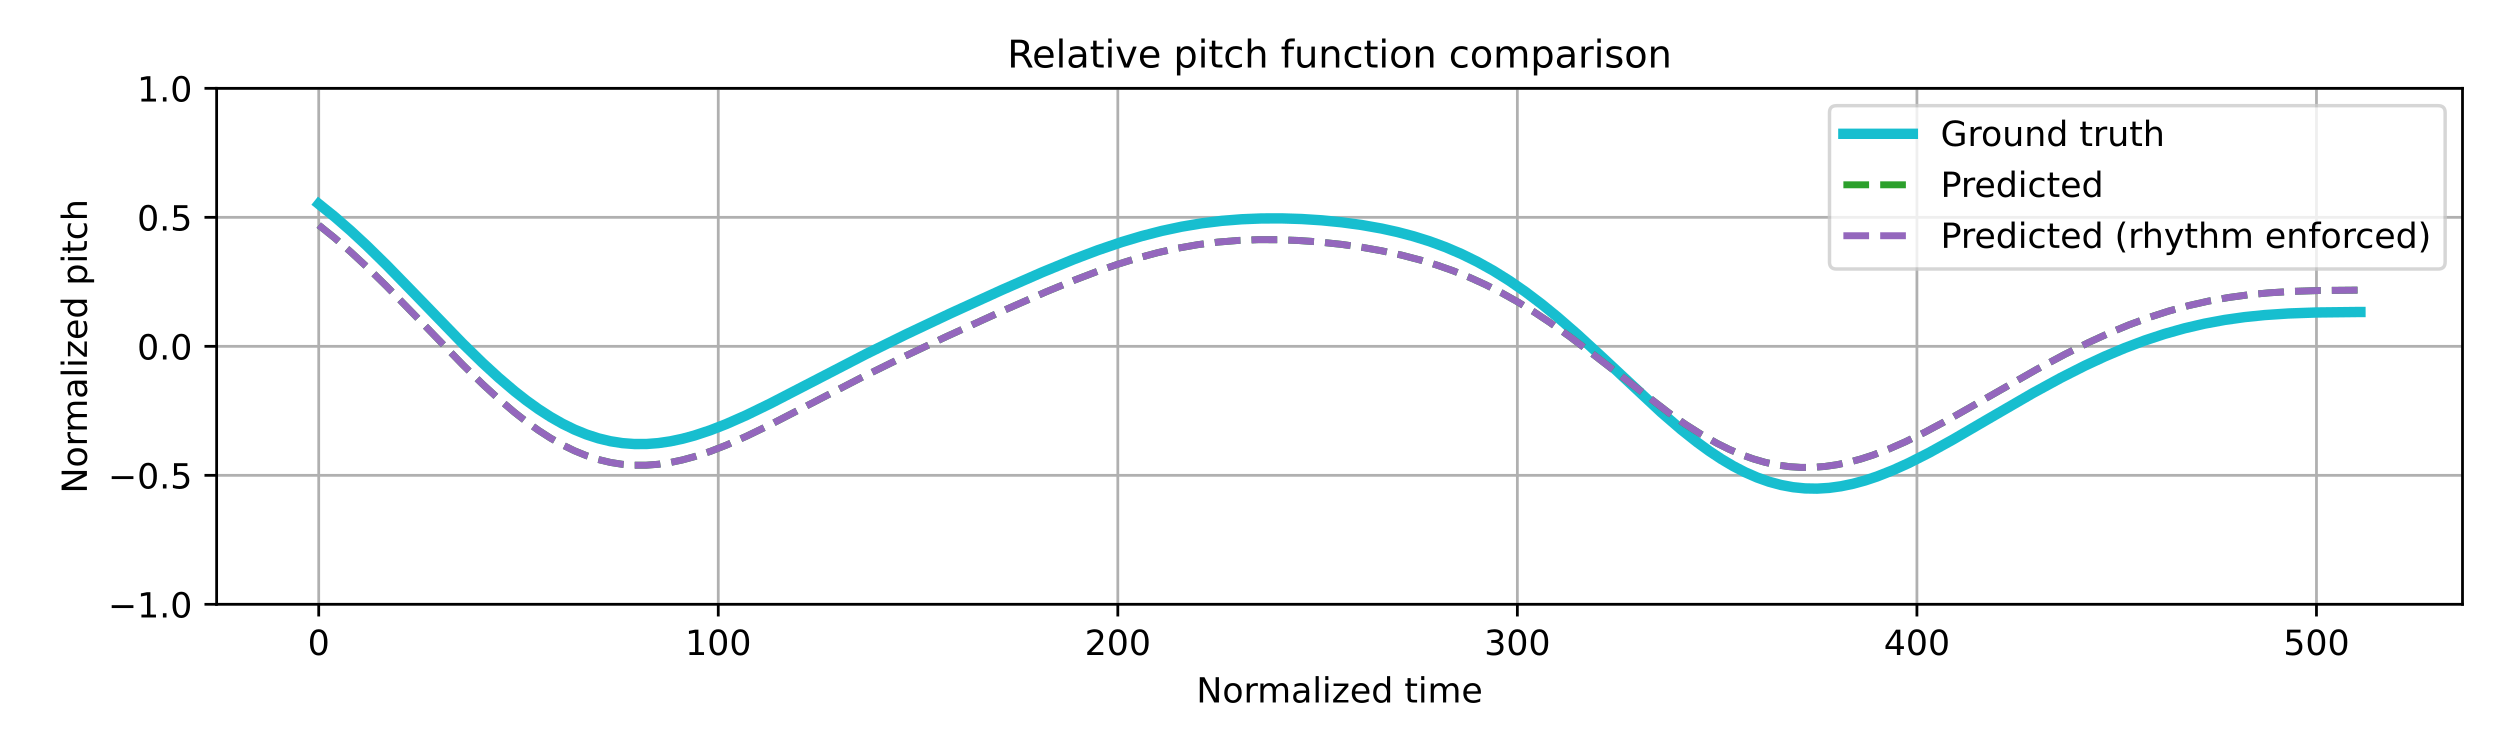
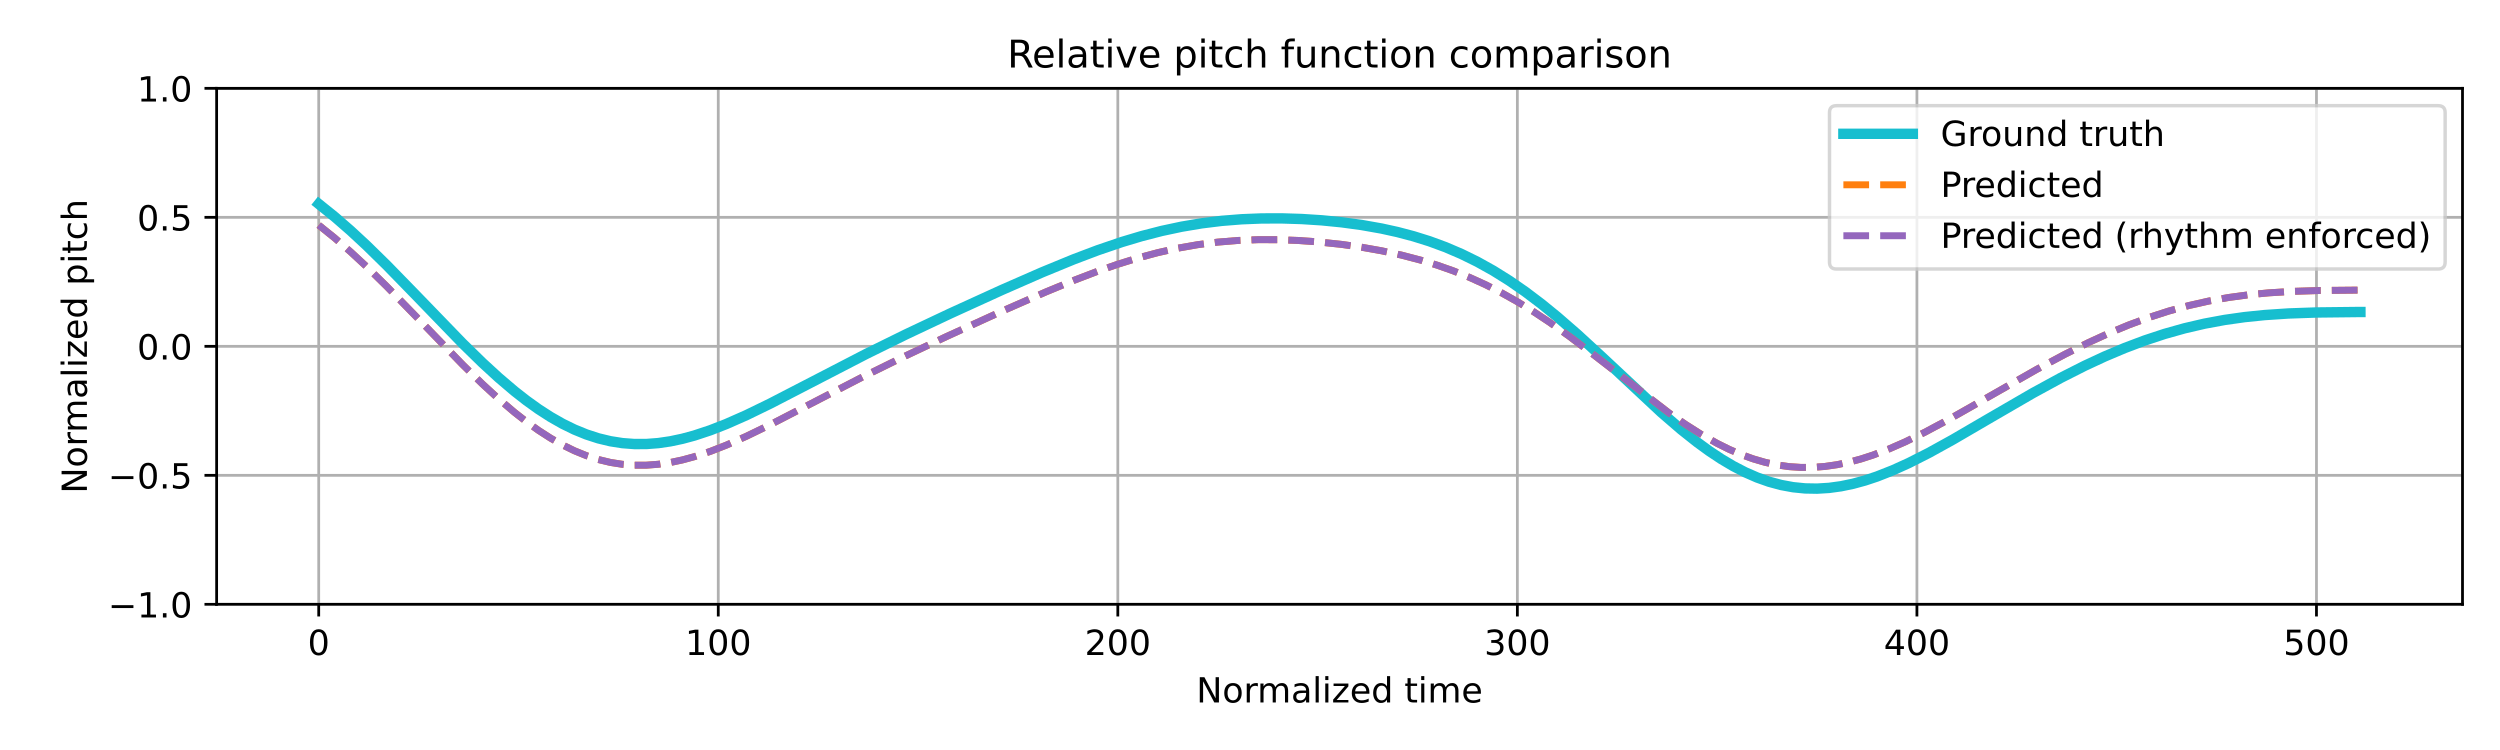
<svg xmlns="http://www.w3.org/2000/svg" xmlns:xlink="http://www.w3.org/1999/xlink" width="720pt" height="216pt" viewBox="0 0 720 216" version="1.1">
  <defs>
    <style type="text/css">*{stroke-linejoin: round; stroke-linecap: butt}</style>
  </defs>
  <g id="figure_1">
    <g id="patch_1">
      <path d="M 0 216  L 720 216  L 720 0  L 0 0  z " style="fill: #ffffff" />
    </g>
    <g id="axes_1">
      <g id="patch_2">
        <path d="M 62.39 174.04  L 709.2 174.04  L 709.2 25.44  L 62.39 25.44  z " style="fill: #ffffff" />
      </g>
      <g id="matplotlib.axis_1">
        <g id="xtick_1">
          <g id="line2d_1">
-             <path d="M 91.79 174.04  L 91.79 25.44  " clip-path="url(#pb04a8f0494)" style="fill: none; stroke: #b0b0b0; stroke-width: 0.8; stroke-linecap: square" />
+             <path d="M 91.79 174.04  L 91.79 25.44  " clip-path="url(#p4d375f9089)" style="fill: none; stroke: #b0b0b0; stroke-width: 0.8; stroke-linecap: square" />
          </g>
          <g id="line2d_2">
            <defs>
-               <path id="m63da4108e1" d="M 0 0  L 0 3.5  " style="stroke: #000000; stroke-width: 0.8" />
-             </defs>
-             <g>
-               <use xlink:href="#m63da4108e1" x="91.79" y="174.04" style="stroke: #000000; stroke-width: 0.8" />
+               <path id="m5d6fef97d5" d="M 0 0  L 0 3.5  " style="stroke: #000000; stroke-width: 0.8" />
+             </defs>
+             <g>
+               <use xlink:href="#m5d6fef97d5" x="91.79" y="174.04" style="stroke: #000000; stroke-width: 0.8" />
            </g>
          </g>
          <g id="text_1">
            <g transform="translate(88.60921 188.6384) scale(0.1 -0.1)">
              <defs>
                <path id="DejaVuSans-30" d="M 2034 4250  Q 1547 4250 1301 3770  Q 1056 3291 1056 2328  Q 1056 1369 1301 889  Q 1547 409 2034 409  Q 2525 409 2770 889  Q 3016 1369 3016 2328  Q 3016 3291 2770 3770  Q 2525 4250 2034 4250  z M 2034 4750  Q 2819 4750 3233 4129  Q 3647 3509 3647 2328  Q 3647 1150 3233 529  Q 2819 -91 2034 -91  Q 1250 -91 836 529  Q 422 1150 422 2328  Q 422 3509 836 4129  Q 1250 4750 2034 4750  z " transform="scale(0.015625)" />
              </defs>
              <use xlink:href="#DejaVuSans-30" />
            </g>
          </g>
        </g>
        <g id="xtick_2">
          <g id="line2d_3">
-             <path d="M 206.861 174.04  L 206.861 25.44  " clip-path="url(#pb04a8f0494)" style="fill: none; stroke: #b0b0b0; stroke-width: 0.8; stroke-linecap: square" />
+             <path d="M 206.861 174.04  L 206.861 25.44  " clip-path="url(#p4d375f9089)" style="fill: none; stroke: #b0b0b0; stroke-width: 0.8; stroke-linecap: square" />
          </g>
          <g id="line2d_4">
            <g>
-               <use xlink:href="#m63da4108e1" x="206.861" y="174.04" style="stroke: #000000; stroke-width: 0.8" />
+               <use xlink:href="#m5d6fef97d5" x="206.861" y="174.04" style="stroke: #000000; stroke-width: 0.8" />
            </g>
          </g>
          <g id="text_2">
            <g transform="translate(197.317 188.6384) scale(0.1 -0.1)">
              <defs>
                <path id="DejaVuSans-31" d="M 794 531  L 1825 531  L 1825 4091  L 703 3866  L 703 4441  L 1819 4666  L 2450 4666  L 2450 531  L 3481 531  L 3481 0  L 794 0  L 794 531  z " transform="scale(0.015625)" />
              </defs>
              <use xlink:href="#DejaVuSans-31" />
              <use xlink:href="#DejaVuSans-30" transform="translate(63.62305 0)" />
              <use xlink:href="#DejaVuSans-30" transform="translate(127.2461 0)" />
            </g>
          </g>
        </g>
        <g id="xtick_3">
          <g id="line2d_5">
-             <path d="M 321.931 174.04  L 321.931 25.44  " clip-path="url(#pb04a8f0494)" style="fill: none; stroke: #b0b0b0; stroke-width: 0.8; stroke-linecap: square" />
+             <path d="M 321.931 174.04  L 321.931 25.44  " clip-path="url(#p4d375f9089)" style="fill: none; stroke: #b0b0b0; stroke-width: 0.8; stroke-linecap: square" />
          </g>
          <g id="line2d_6">
            <g>
-               <use xlink:href="#m63da4108e1" x="321.931" y="174.04" style="stroke: #000000; stroke-width: 0.8" />
+               <use xlink:href="#m5d6fef97d5" x="321.931" y="174.04" style="stroke: #000000; stroke-width: 0.8" />
            </g>
          </g>
          <g id="text_3">
            <g transform="translate(312.3872 188.6384) scale(0.1 -0.1)">
              <defs>
                <path id="DejaVuSans-32" d="M 1228 531  L 3431 531  L 3431 0  L 469 0  L 469 531  Q 828 903 1448 1529  Q 2069 2156 2228 2338  Q 2531 2678 2651 2914  Q 2772 3150 2772 3378  Q 2772 3750 2511 3984  Q 2250 4219 1831 4219  Q 1534 4219 1204 4116  Q 875 4013 500 3803  L 500 4441  Q 881 4594 1212 4672  Q 1544 4750 1819 4750  Q 2544 4750 2975 4387  Q 3406 4025 3406 3419  Q 3406 3131 3298 2873  Q 3191 2616 2906 2266  Q 2828 2175 2409 1742  Q 1991 1309 1228 531  z " transform="scale(0.015625)" />
              </defs>
              <use xlink:href="#DejaVuSans-32" />
              <use xlink:href="#DejaVuSans-30" transform="translate(63.62305 0)" />
              <use xlink:href="#DejaVuSans-30" transform="translate(127.2461 0)" />
            </g>
          </g>
        </g>
        <g id="xtick_4">
          <g id="line2d_7">
-             <path d="M 437.001 174.04  L 437.001 25.44  " clip-path="url(#pb04a8f0494)" style="fill: none; stroke: #b0b0b0; stroke-width: 0.8; stroke-linecap: square" />
+             <path d="M 437.001 174.04  L 437.001 25.44  " clip-path="url(#p4d375f9089)" style="fill: none; stroke: #b0b0b0; stroke-width: 0.8; stroke-linecap: square" />
          </g>
          <g id="line2d_8">
            <g>
-               <use xlink:href="#m63da4108e1" x="437.001" y="174.04" style="stroke: #000000; stroke-width: 0.8" />
+               <use xlink:href="#m5d6fef97d5" x="437.001" y="174.04" style="stroke: #000000; stroke-width: 0.8" />
            </g>
          </g>
          <g id="text_4">
            <g transform="translate(427.4575 188.6384) scale(0.1 -0.1)">
              <defs>
                <path id="DejaVuSans-33" d="M 2597 2516  Q 3050 2419 3304 2112  Q 3559 1806 3559 1356  Q 3559 666 3084 287  Q 2609 -91 1734 -91  Q 1441 -91 1130 -33  Q 819 25 488 141  L 488 750  Q 750 597 1062 519  Q 1375 441 1716 441  Q 2309 441 2620 675  Q 2931 909 2931 1356  Q 2931 1769 2642 2001  Q 2353 2234 1838 2234  L 1294 2234  L 1294 2753  L 1863 2753  Q 2328 2753 2575 2939  Q 2822 3125 2822 3475  Q 2822 3834 2567 4026  Q 2313 4219 1838 4219  Q 1578 4219 1281 4162  Q 984 4106 628 3988  L 628 4550  Q 988 4650 1302 4700  Q 1616 4750 1894 4750  Q 2613 4750 3031 4423  Q 3450 4097 3450 3541  Q 3450 3153 3228 2886  Q 3006 2619 2597 2516  z " transform="scale(0.015625)" />
              </defs>
              <use xlink:href="#DejaVuSans-33" />
              <use xlink:href="#DejaVuSans-30" transform="translate(63.62305 0)" />
              <use xlink:href="#DejaVuSans-30" transform="translate(127.2461 0)" />
            </g>
          </g>
        </g>
        <g id="xtick_5">
          <g id="line2d_9">
-             <path d="M 552.072 174.04  L 552.072 25.44  " clip-path="url(#pb04a8f0494)" style="fill: none; stroke: #b0b0b0; stroke-width: 0.8; stroke-linecap: square" />
+             <path d="M 552.072 174.04  L 552.072 25.44  " clip-path="url(#p4d375f9089)" style="fill: none; stroke: #b0b0b0; stroke-width: 0.8; stroke-linecap: square" />
          </g>
          <g id="line2d_10">
            <g>
-               <use xlink:href="#m63da4108e1" x="552.072" y="174.04" style="stroke: #000000; stroke-width: 0.8" />
+               <use xlink:href="#m5d6fef97d5" x="552.072" y="174.04" style="stroke: #000000; stroke-width: 0.8" />
            </g>
          </g>
          <g id="text_5">
            <g transform="translate(542.5278 188.6384) scale(0.1 -0.1)">
              <defs>
                <path id="DejaVuSans-34" d="M 2419 4116  L 825 1625  L 2419 1625  L 2419 4116  z M 2253 4666  L 3047 4666  L 3047 1625  L 3713 1625  L 3713 1100  L 3047 1100  L 3047 0  L 2419 0  L 2419 1100  L 313 1100  L 313 1709  L 2253 4666  z " transform="scale(0.015625)" />
              </defs>
              <use xlink:href="#DejaVuSans-34" />
              <use xlink:href="#DejaVuSans-30" transform="translate(63.62305 0)" />
              <use xlink:href="#DejaVuSans-30" transform="translate(127.2461 0)" />
            </g>
          </g>
        </g>
        <g id="xtick_6">
          <g id="line2d_11">
-             <path d="M 667.142 174.04  L 667.142 25.44  " clip-path="url(#pb04a8f0494)" style="fill: none; stroke: #b0b0b0; stroke-width: 0.8; stroke-linecap: square" />
+             <path d="M 667.142 174.04  L 667.142 25.44  " clip-path="url(#p4d375f9089)" style="fill: none; stroke: #b0b0b0; stroke-width: 0.8; stroke-linecap: square" />
          </g>
          <g id="line2d_12">
            <g>
-               <use xlink:href="#m63da4108e1" x="667.142" y="174.04" style="stroke: #000000; stroke-width: 0.8" />
+               <use xlink:href="#m5d6fef97d5" x="667.142" y="174.04" style="stroke: #000000; stroke-width: 0.8" />
            </g>
          </g>
          <g id="text_6">
            <g transform="translate(657.5981 188.6384) scale(0.1 -0.1)">
              <defs>
                <path id="DejaVuSans-35" d="M 691 4666  L 3169 4666  L 3169 4134  L 1269 4134  L 1269 2991  Q 1406 3038 1543 3061  Q 1681 3084 1819 3084  Q 2600 3084 3056 2656  Q 3513 2228 3513 1497  Q 3513 744 3044 326  Q 2575 -91 1722 -91  Q 1428 -91 1123 -41  Q 819 9 494 109  L 494 744  Q 775 591 1075 516  Q 1375 441 1709 441  Q 2250 441 2565 725  Q 2881 1009 2881 1497  Q 2881 1984 2565 2268  Q 2250 2553 1709 2553  Q 1456 2553 1204 2497  Q 953 2441 691 2322  L 691 4666  z " transform="scale(0.015625)" />
              </defs>
              <use xlink:href="#DejaVuSans-35" />
              <use xlink:href="#DejaVuSans-30" transform="translate(63.62305 0)" />
              <use xlink:href="#DejaVuSans-30" transform="translate(127.2461 0)" />
            </g>
          </g>
        </g>
        <g id="text_7">
          <g transform="translate(344.5544 202.3166) scale(0.1 -0.1)">
            <defs>
              <path id="DejaVuSans-4e" d="M 628 4666  L 1478 4666  L 3547 763  L 3547 4666  L 4159 4666  L 4159 0  L 3309 0  L 1241 3903  L 1241 0  L 628 0  L 628 4666  z " transform="scale(0.015625)" />
              <path id="DejaVuSans-6f" d="M 1959 3097  Q 1497 3097 1228 2736  Q 959 2375 959 1747  Q 959 1119 1226 758  Q 1494 397 1959 397  Q 2419 397 2687 759  Q 2956 1122 2956 1747  Q 2956 2369 2687 2733  Q 2419 3097 1959 3097  z M 1959 3584  Q 2709 3584 3137 3096  Q 3566 2609 3566 1747  Q 3566 888 3137 398  Q 2709 -91 1959 -91  Q 1206 -91 779 398  Q 353 888 353 1747  Q 353 2609 779 3096  Q 1206 3584 1959 3584  z " transform="scale(0.015625)" />
              <path id="DejaVuSans-72" d="M 2631 2963  Q 2534 3019 2420 3045  Q 2306 3072 2169 3072  Q 1681 3072 1420 2755  Q 1159 2438 1159 1844  L 1159 0  L 581 0  L 581 3500  L 1159 3500  L 1159 2956  Q 1341 3275 1631 3429  Q 1922 3584 2338 3584  Q 2397 3584 2469 3576  Q 2541 3569 2628 3553  L 2631 2963  z " transform="scale(0.015625)" />
              <path id="DejaVuSans-6d" d="M 3328 2828  Q 3544 3216 3844 3400  Q 4144 3584 4550 3584  Q 5097 3584 5394 3201  Q 5691 2819 5691 2113  L 5691 0  L 5113 0  L 5113 2094  Q 5113 2597 4934 2840  Q 4756 3084 4391 3084  Q 3944 3084 3684 2787  Q 3425 2491 3425 1978  L 3425 0  L 2847 0  L 2847 2094  Q 2847 2600 2669 2842  Q 2491 3084 2119 3084  Q 1678 3084 1418 2786  Q 1159 2488 1159 1978  L 1159 0  L 581 0  L 581 3500  L 1159 3500  L 1159 2956  Q 1356 3278 1631 3431  Q 1906 3584 2284 3584  Q 2666 3584 2933 3390  Q 3200 3197 3328 2828  z " transform="scale(0.015625)" />
              <path id="DejaVuSans-61" d="M 2194 1759  Q 1497 1759 1228 1600  Q 959 1441 959 1056  Q 959 750 1161 570  Q 1363 391 1709 391  Q 2188 391 2477 730  Q 2766 1069 2766 1631  L 2766 1759  L 2194 1759  z M 3341 1997  L 3341 0  L 2766 0  L 2766 531  Q 2569 213 2275 61  Q 1981 -91 1556 -91  Q 1019 -91 701 211  Q 384 513 384 1019  Q 384 1609 779 1909  Q 1175 2209 1959 2209  L 2766 2209  L 2766 2266  Q 2766 2663 2505 2880  Q 2244 3097 1772 3097  Q 1472 3097 1187 3025  Q 903 2953 641 2809  L 641 3341  Q 956 3463 1253 3523  Q 1550 3584 1831 3584  Q 2591 3584 2966 3190  Q 3341 2797 3341 1997  z " transform="scale(0.015625)" />
              <path id="DejaVuSans-6c" d="M 603 4863  L 1178 4863  L 1178 0  L 603 0  L 603 4863  z " transform="scale(0.015625)" />
              <path id="DejaVuSans-69" d="M 603 3500  L 1178 3500  L 1178 0  L 603 0  L 603 3500  z M 603 4863  L 1178 4863  L 1178 4134  L 603 4134  L 603 4863  z " transform="scale(0.015625)" />
              <path id="DejaVuSans-7a" d="M 353 3500  L 3084 3500  L 3084 2975  L 922 459  L 3084 459  L 3084 0  L 275 0  L 275 525  L 2438 3041  L 353 3041  L 353 3500  z " transform="scale(0.015625)" />
              <path id="DejaVuSans-65" d="M 3597 1894  L 3597 1613  L 953 1613  Q 991 1019 1311 708  Q 1631 397 2203 397  Q 2534 397 2845 478  Q 3156 559 3463 722  L 3463 178  Q 3153 47 2828 -22  Q 2503 -91 2169 -91  Q 1331 -91 842 396  Q 353 884 353 1716  Q 353 2575 817 3079  Q 1281 3584 2069 3584  Q 2775 3584 3186 3129  Q 3597 2675 3597 1894  z M 3022 2063  Q 3016 2534 2758 2815  Q 2500 3097 2075 3097  Q 1594 3097 1305 2825  Q 1016 2553 972 2059  L 3022 2063  z " transform="scale(0.015625)" />
              <path id="DejaVuSans-64" d="M 2906 2969  L 2906 4863  L 3481 4863  L 3481 0  L 2906 0  L 2906 525  Q 2725 213 2448 61  Q 2172 -91 1784 -91  Q 1150 -91 751 415  Q 353 922 353 1747  Q 353 2572 751 3078  Q 1150 3584 1784 3584  Q 2172 3584 2448 3432  Q 2725 3281 2906 2969  z M 947 1747  Q 947 1113 1208 752  Q 1469 391 1925 391  Q 2381 391 2643 752  Q 2906 1113 2906 1747  Q 2906 2381 2643 2742  Q 2381 3103 1925 3103  Q 1469 3103 1208 2742  Q 947 2381 947 1747  z " transform="scale(0.015625)" />
              <path id="DejaVuSans-20" transform="scale(0.015625)" />
              <path id="DejaVuSans-74" d="M 1172 4494  L 1172 3500  L 2356 3500  L 2356 3053  L 1172 3053  L 1172 1153  Q 1172 725 1289 603  Q 1406 481 1766 481  L 2356 481  L 2356 0  L 1766 0  Q 1100 0 847 248  Q 594 497 594 1153  L 594 3053  L 172 3053  L 172 3500  L 594 3500  L 594 4494  L 1172 4494  z " transform="scale(0.015625)" />
            </defs>
            <use xlink:href="#DejaVuSans-4e" />
            <use xlink:href="#DejaVuSans-6f" transform="translate(74.80469 0)" />
            <use xlink:href="#DejaVuSans-72" transform="translate(135.9863 0)" />
            <use xlink:href="#DejaVuSans-6d" transform="translate(175.3496 0)" />
            <use xlink:href="#DejaVuSans-61" transform="translate(272.7617 0)" />
            <use xlink:href="#DejaVuSans-6c" transform="translate(334.041 0)" />
            <use xlink:href="#DejaVuSans-69" transform="translate(361.8242 0)" />
            <use xlink:href="#DejaVuSans-7a" transform="translate(389.6074 0)" />
            <use xlink:href="#DejaVuSans-65" transform="translate(442.0977 0)" />
            <use xlink:href="#DejaVuSans-64" transform="translate(503.6211 0)" />
            <use xlink:href="#DejaVuSans-20" transform="translate(567.0977 0)" />
            <use xlink:href="#DejaVuSans-74" transform="translate(598.8848 0)" />
            <use xlink:href="#DejaVuSans-69" transform="translate(638.0938 0)" />
            <use xlink:href="#DejaVuSans-6d" transform="translate(665.877 0)" />
            <use xlink:href="#DejaVuSans-65" transform="translate(763.2891 0)" />
          </g>
        </g>
      </g>
      <g id="matplotlib.axis_2">
        <g id="ytick_1">
          <g id="line2d_13">
-             <path d="M 62.39 174.04  L 709.2 174.04  " clip-path="url(#pb04a8f0494)" style="fill: none; stroke: #b0b0b0; stroke-width: 0.8; stroke-linecap: square" />
+             <path d="M 62.39 174.04  L 709.2 174.04  " clip-path="url(#p4d375f9089)" style="fill: none; stroke: #b0b0b0; stroke-width: 0.8; stroke-linecap: square" />
          </g>
          <g id="line2d_14">
            <defs>
-               <path id="me42b40bfa2" d="M 0 0  L -3.5 0  " style="stroke: #000000; stroke-width: 0.8" />
-             </defs>
-             <g>
-               <use xlink:href="#me42b40bfa2" x="62.39" y="174.04" style="stroke: #000000; stroke-width: 0.8" />
+               <path id="ma30160002d" d="M 0 0  L -3.5 0  " style="stroke: #000000; stroke-width: 0.8" />
+             </defs>
+             <g>
+               <use xlink:href="#ma30160002d" x="62.39" y="174.04" style="stroke: #000000; stroke-width: 0.8" />
            </g>
          </g>
          <g id="text_8">
            <g transform="translate(31.10719 177.8392) scale(0.1 -0.1)">
              <defs>
                <path id="DejaVuSans-2212" d="M 678 2272  L 4684 2272  L 4684 1741  L 678 1741  L 678 2272  z " transform="scale(0.015625)" />
                <path id="DejaVuSans-2e" d="M 684 794  L 1344 794  L 1344 0  L 684 0  L 684 794  z " transform="scale(0.015625)" />
              </defs>
              <use xlink:href="#DejaVuSans-2212" />
              <use xlink:href="#DejaVuSans-31" transform="translate(83.78906 0)" />
              <use xlink:href="#DejaVuSans-2e" transform="translate(147.4121 0)" />
              <use xlink:href="#DejaVuSans-30" transform="translate(179.1992 0)" />
            </g>
          </g>
        </g>
        <g id="ytick_2">
          <g id="line2d_15">
-             <path d="M 62.39 136.89  L 709.2 136.89  " clip-path="url(#pb04a8f0494)" style="fill: none; stroke: #b0b0b0; stroke-width: 0.8; stroke-linecap: square" />
+             <path d="M 62.39 136.89  L 709.2 136.89  " clip-path="url(#p4d375f9089)" style="fill: none; stroke: #b0b0b0; stroke-width: 0.8; stroke-linecap: square" />
          </g>
          <g id="line2d_16">
            <g>
-               <use xlink:href="#me42b40bfa2" x="62.39" y="136.89" style="stroke: #000000; stroke-width: 0.8" />
+               <use xlink:href="#ma30160002d" x="62.39" y="136.89" style="stroke: #000000; stroke-width: 0.8" />
            </g>
          </g>
          <g id="text_9">
            <g transform="translate(31.10719 140.6892) scale(0.1 -0.1)">
              <use xlink:href="#DejaVuSans-2212" />
              <use xlink:href="#DejaVuSans-30" transform="translate(83.78906 0)" />
              <use xlink:href="#DejaVuSans-2e" transform="translate(147.4121 0)" />
              <use xlink:href="#DejaVuSans-35" transform="translate(179.1992 0)" />
            </g>
          </g>
        </g>
        <g id="ytick_3">
          <g id="line2d_17">
-             <path d="M 62.39 99.74  L 709.2 99.74  " clip-path="url(#pb04a8f0494)" style="fill: none; stroke: #b0b0b0; stroke-width: 0.8; stroke-linecap: square" />
+             <path d="M 62.39 99.74  L 709.2 99.74  " clip-path="url(#p4d375f9089)" style="fill: none; stroke: #b0b0b0; stroke-width: 0.8; stroke-linecap: square" />
          </g>
          <g id="line2d_18">
            <g>
-               <use xlink:href="#me42b40bfa2" x="62.39" y="99.74" style="stroke: #000000; stroke-width: 0.8" />
+               <use xlink:href="#ma30160002d" x="62.39" y="99.74" style="stroke: #000000; stroke-width: 0.8" />
            </g>
          </g>
          <g id="text_10">
            <g transform="translate(39.48687 103.5392) scale(0.1 -0.1)">
              <use xlink:href="#DejaVuSans-30" />
              <use xlink:href="#DejaVuSans-2e" transform="translate(63.62305 0)" />
              <use xlink:href="#DejaVuSans-30" transform="translate(95.41016 0)" />
            </g>
          </g>
        </g>
        <g id="ytick_4">
          <g id="line2d_19">
-             <path d="M 62.39 62.59  L 709.2 62.59  " clip-path="url(#pb04a8f0494)" style="fill: none; stroke: #b0b0b0; stroke-width: 0.8; stroke-linecap: square" />
+             <path d="M 62.39 62.59  L 709.2 62.59  " clip-path="url(#p4d375f9089)" style="fill: none; stroke: #b0b0b0; stroke-width: 0.8; stroke-linecap: square" />
          </g>
          <g id="line2d_20">
            <g>
-               <use xlink:href="#me42b40bfa2" x="62.39" y="62.59" style="stroke: #000000; stroke-width: 0.8" />
+               <use xlink:href="#ma30160002d" x="62.39" y="62.59" style="stroke: #000000; stroke-width: 0.8" />
            </g>
          </g>
          <g id="text_11">
            <g transform="translate(39.48687 66.38922) scale(0.1 -0.1)">
              <use xlink:href="#DejaVuSans-30" />
              <use xlink:href="#DejaVuSans-2e" transform="translate(63.62305 0)" />
              <use xlink:href="#DejaVuSans-35" transform="translate(95.41016 0)" />
            </g>
          </g>
        </g>
        <g id="ytick_5">
          <g id="line2d_21">
-             <path d="M 62.39 25.44  L 709.2 25.44  " clip-path="url(#pb04a8f0494)" style="fill: none; stroke: #b0b0b0; stroke-width: 0.8; stroke-linecap: square" />
+             <path d="M 62.39 25.44  L 709.2 25.44  " clip-path="url(#p4d375f9089)" style="fill: none; stroke: #b0b0b0; stroke-width: 0.8; stroke-linecap: square" />
          </g>
          <g id="line2d_22">
            <g>
-               <use xlink:href="#me42b40bfa2" x="62.39" y="25.44" style="stroke: #000000; stroke-width: 0.8" />
+               <use xlink:href="#ma30160002d" x="62.39" y="25.44" style="stroke: #000000; stroke-width: 0.8" />
            </g>
          </g>
          <g id="text_12">
            <g transform="translate(39.48687 29.23922) scale(0.1 -0.1)">
              <use xlink:href="#DejaVuSans-31" />
              <use xlink:href="#DejaVuSans-2e" transform="translate(63.62305 0)" />
              <use xlink:href="#DejaVuSans-30" transform="translate(95.41016 0)" />
            </g>
          </g>
        </g>
        <g id="text_13">
          <g transform="translate(25.0275 142.1259) rotate(-90) scale(0.1 -0.1)">
            <defs>
              <path id="DejaVuSans-70" d="M 1159 525  L 1159 -1331  L 581 -1331  L 581 3500  L 1159 3500  L 1159 2969  Q 1341 3281 1617 3432  Q 1894 3584 2278 3584  Q 2916 3584 3314 3078  Q 3713 2572 3713 1747  Q 3713 922 3314 415  Q 2916 -91 2278 -91  Q 1894 -91 1617 61  Q 1341 213 1159 525  z M 3116 1747  Q 3116 2381 2855 2742  Q 2594 3103 2138 3103  Q 1681 3103 1420 2742  Q 1159 2381 1159 1747  Q 1159 1113 1420 752  Q 1681 391 2138 391  Q 2594 391 2855 752  Q 3116 1113 3116 1747  z " transform="scale(0.015625)" />
              <path id="DejaVuSans-63" d="M 3122 3366  L 3122 2828  Q 2878 2963 2633 3030  Q 2388 3097 2138 3097  Q 1578 3097 1268 2742  Q 959 2388 959 1747  Q 959 1106 1268 751  Q 1578 397 2138 397  Q 2388 397 2633 464  Q 2878 531 3122 666  L 3122 134  Q 2881 22 2623 -34  Q 2366 -91 2075 -91  Q 1284 -91 818 406  Q 353 903 353 1747  Q 353 2603 823 3093  Q 1294 3584 2113 3584  Q 2378 3584 2631 3529  Q 2884 3475 3122 3366  z " transform="scale(0.015625)" />
              <path id="DejaVuSans-68" d="M 3513 2113  L 3513 0  L 2938 0  L 2938 2094  Q 2938 2591 2744 2837  Q 2550 3084 2163 3084  Q 1697 3084 1428 2787  Q 1159 2491 1159 1978  L 1159 0  L 581 0  L 581 4863  L 1159 4863  L 1159 2956  Q 1366 3272 1645 3428  Q 1925 3584 2291 3584  Q 2894 3584 3203 3211  Q 3513 2838 3513 2113  z " transform="scale(0.015625)" />
            </defs>
            <use xlink:href="#DejaVuSans-4e" />
            <use xlink:href="#DejaVuSans-6f" transform="translate(74.80469 0)" />
            <use xlink:href="#DejaVuSans-72" transform="translate(135.9863 0)" />
            <use xlink:href="#DejaVuSans-6d" transform="translate(175.3496 0)" />
            <use xlink:href="#DejaVuSans-61" transform="translate(272.7617 0)" />
            <use xlink:href="#DejaVuSans-6c" transform="translate(334.041 0)" />
            <use xlink:href="#DejaVuSans-69" transform="translate(361.8242 0)" />
            <use xlink:href="#DejaVuSans-7a" transform="translate(389.6074 0)" />
            <use xlink:href="#DejaVuSans-65" transform="translate(442.0977 0)" />
            <use xlink:href="#DejaVuSans-64" transform="translate(503.6211 0)" />
            <use xlink:href="#DejaVuSans-20" transform="translate(567.0977 0)" />
            <use xlink:href="#DejaVuSans-70" transform="translate(598.8848 0)" />
            <use xlink:href="#DejaVuSans-69" transform="translate(662.3613 0)" />
            <use xlink:href="#DejaVuSans-74" transform="translate(690.1445 0)" />
            <use xlink:href="#DejaVuSans-63" transform="translate(729.3535 0)" />
            <use xlink:href="#DejaVuSans-68" transform="translate(784.334 0)" />
          </g>
        </g>
      </g>
      <g id="line2d_23">
-         <path d="M 91.79 58.743  L 96.393 62.446  L 100.996 66.453  L 105.599 70.724  L 111.352 76.363  L 119.407 84.627  L 133.216 98.892  L 138.969 104.513  L 143.572 108.739  L 148.175 112.657  L 151.627 115.358  L 155.079 117.832  L 158.531 120.059  L 161.983 122.025  L 165.435 123.716  L 168.888 125.124  L 172.34 126.244  L 175.792 127.075  L 179.244 127.619  L 182.696 127.882  L 186.148 127.876  L 189.6 127.611  L 193.052 127.105  L 196.504 126.375  L 199.957 125.443  L 204.559 123.92  L 209.162 122.127  L 214.916 119.587  L 221.82 116.233  L 232.176 110.883  L 249.437 101.957  L 260.944 96.292  L 273.601 90.317  L 288.561 83.494  L 300.068 78.454  L 309.273 74.669  L 316.177 72.058  L 323.082 69.707  L 328.835 67.986  L 334.589 66.505  L 340.342 65.28  L 346.096 64.315  L 351.849 63.608  L 357.603 63.146  L 363.356 62.914  L 369.11 62.895  L 374.863 63.075  L 380.617 63.447  L 386.37 64.016  L 392.124 64.797  L 397.877 65.816  L 402.48 66.83  L 407.083 68.044  L 411.686 69.485  L 416.289 71.177  L 420.891 73.144  L 425.494 75.405  L 430.097 77.971  L 434.7 80.85  L 439.303 84.037  L 443.905 87.516  L 448.508 91.264  L 454.262 96.269  L 461.166 102.617  L 478.427 118.746  L 484.18 123.71  L 488.783 127.366  L 492.235 129.881  L 495.687 132.174  L 499.139 134.223  L 502.591 136.009  L 506.043 137.52  L 509.496 138.744  L 512.948 139.677  L 516.4 140.315  L 519.852 140.663  L 523.304 140.727  L 526.756 140.516  L 530.208 140.044  L 533.66 139.328  L 537.112 138.386  L 540.565 137.238  L 545.167 135.424  L 549.77 133.335  L 555.524 130.42  L 562.428 126.606  L 572.784 120.565  L 585.442 113.225  L 593.497 108.832  L 600.401 105.341  L 606.155 102.668  L 611.908 100.236  L 617.662 98.063  L 623.415 96.165  L 629.169 94.547  L 634.922 93.21  L 640.676 92.144  L 646.429 91.33  L 652.183 90.74  L 659.087 90.28  L 667.142 89.996  L 678.649 89.863  L 679.8 89.859  L 679.8 89.859  " clip-path="url(#pb04a8f0494)" style="fill: none; stroke: #17becf; stroke-width: 3; stroke-linecap: square" />
+         <path d="M 91.79 58.743  L 96.393 62.446  L 100.996 66.453  L 105.599 70.724  L 111.352 76.363  L 119.407 84.627  L 133.216 98.892  L 138.969 104.513  L 143.572 108.739  L 148.175 112.657  L 151.627 115.358  L 155.079 117.832  L 158.531 120.059  L 161.983 122.025  L 165.435 123.716  L 168.888 125.124  L 172.34 126.244  L 175.792 127.075  L 179.244 127.619  L 182.696 127.882  L 186.148 127.876  L 189.6 127.611  L 193.052 127.105  L 196.504 126.375  L 199.957 125.443  L 204.559 123.92  L 209.162 122.127  L 214.916 119.587  L 221.82 116.233  L 232.176 110.883  L 249.437 101.957  L 260.944 96.292  L 273.601 90.317  L 288.561 83.494  L 300.068 78.454  L 309.273 74.669  L 316.177 72.058  L 323.082 69.707  L 328.835 67.986  L 334.589 66.505  L 340.342 65.28  L 346.096 64.315  L 351.849 63.608  L 357.603 63.146  L 363.356 62.914  L 369.11 62.895  L 374.863 63.075  L 380.617 63.447  L 386.37 64.016  L 392.124 64.797  L 397.877 65.816  L 402.48 66.83  L 407.083 68.044  L 411.686 69.485  L 416.289 71.177  L 420.891 73.144  L 425.494 75.405  L 430.097 77.971  L 434.7 80.85  L 439.303 84.037  L 443.905 87.516  L 448.508 91.264  L 454.262 96.269  L 461.166 102.617  L 478.427 118.746  L 484.18 123.71  L 488.783 127.366  L 492.235 129.881  L 495.687 132.174  L 499.139 134.223  L 502.591 136.009  L 506.043 137.52  L 509.496 138.744  L 512.948 139.677  L 516.4 140.315  L 519.852 140.663  L 523.304 140.727  L 526.756 140.516  L 530.208 140.044  L 533.66 139.328  L 537.112 138.386  L 540.565 137.238  L 545.167 135.424  L 549.77 133.335  L 555.524 130.42  L 562.428 126.606  L 572.784 120.565  L 585.442 113.225  L 593.497 108.832  L 600.401 105.341  L 606.155 102.668  L 611.908 100.236  L 617.662 98.063  L 623.415 96.165  L 629.169 94.547  L 634.922 93.21  L 640.676 92.144  L 646.429 91.33  L 652.183 90.74  L 659.087 90.28  L 667.142 89.996  L 678.649 89.863  L 679.8 89.859  L 679.8 89.859  " clip-path="url(#p4d375f9089)" style="fill: none; stroke: #17becf; stroke-width: 3; stroke-linecap: square" />
      </g>
      <g id="line2d_24">
-         <path d="M 91.79 64.839  L 96.393 68.543  L 100.996 72.549  L 105.599 76.82  L 111.352 82.46  L 119.407 90.724  L 133.216 104.993  L 138.969 110.615  L 143.572 114.842  L 148.175 118.76  L 151.627 121.462  L 155.079 123.936  L 158.531 126.164  L 161.983 128.129  L 165.435 129.82  L 168.888 131.228  L 172.34 132.347  L 175.792 133.177  L 179.244 133.719  L 182.696 133.981  L 186.148 133.973  L 189.6 133.706  L 193.052 133.198  L 196.504 132.466  L 199.957 131.531  L 204.559 130.006  L 209.162 128.211  L 214.916 125.669  L 221.82 122.314  L 232.176 116.968  L 248.286 108.642  L 259.793 102.97  L 272.451 96.992  L 288.561 89.634  L 301.218 84.077  L 309.273 80.749  L 316.177 78.107  L 321.931 76.101  L 327.685 74.311  L 333.438 72.764  L 339.192 71.48  L 344.945 70.468  L 350.699 69.73  L 356.452 69.256  L 362.206 69.03  L 367.959 69.033  L 373.713 69.246  L 379.466 69.652  L 386.37 70.384  L 392.124 71.201  L 397.877 72.222  L 403.631 73.47  L 409.384 74.978  L 413.987 76.396  L 418.59 78.023  L 423.193 79.876  L 427.796 81.967  L 432.398 84.305  L 437.001 86.89  L 441.604 89.717  L 446.207 92.769  L 451.96 96.863  L 458.865 102.089  L 480.728 118.97  L 485.331 122.162  L 489.934 125.088  L 494.536 127.692  L 497.989 129.406  L 501.441 130.895  L 504.893 132.146  L 508.345 133.149  L 511.797 133.897  L 515.249 134.387  L 518.701 134.619  L 522.153 134.599  L 525.605 134.334  L 529.057 133.834  L 532.51 133.111  L 535.962 132.182  L 539.414 131.063  L 544.017 129.308  L 548.619 127.293  L 554.373 124.479  L 561.277 120.787  L 570.483 115.563  L 586.593 106.372  L 594.648 102.058  L 601.552 98.625  L 607.305 95.993  L 613.059 93.597  L 618.812 91.46  L 624.566 89.596  L 630.319 88.014  L 636.073 86.713  L 641.826 85.683  L 647.58 84.904  L 653.333 84.346  L 660.238 83.917  L 668.293 83.66  L 679.8 83.545  L 679.8 83.545  " clip-path="url(#pb04a8f0494)" style="fill: none; stroke-dasharray: 7.4,3.2; stroke-dashoffset: 0; stroke: #2ca02c; stroke-width: 2" />
+         <path d="M 91.79 64.839  L 96.393 68.543  L 100.996 72.549  L 105.599 76.82  L 111.352 82.46  L 119.407 90.724  L 133.216 104.993  L 138.969 110.615  L 143.572 114.842  L 148.175 118.76  L 151.627 121.462  L 155.079 123.936  L 158.531 126.164  L 161.983 128.129  L 165.435 129.82  L 168.888 131.228  L 172.34 132.347  L 175.792 133.177  L 179.244 133.719  L 182.696 133.981  L 186.148 133.973  L 189.6 133.706  L 193.052 133.198  L 196.504 132.466  L 199.957 131.531  L 204.559 130.006  L 209.162 128.211  L 214.916 125.669  L 221.82 122.314  L 232.176 116.968  L 248.286 108.642  L 259.793 102.97  L 272.451 96.992  L 288.561 89.634  L 301.218 84.077  L 309.273 80.749  L 316.177 78.107  L 321.931 76.101  L 327.685 74.311  L 333.438 72.764  L 339.192 71.48  L 344.945 70.468  L 350.699 69.73  L 356.452 69.256  L 362.206 69.03  L 367.959 69.033  L 373.713 69.246  L 379.466 69.652  L 386.37 70.384  L 392.124 71.201  L 397.877 72.222  L 403.631 73.47  L 409.384 74.978  L 413.987 76.396  L 418.59 78.023  L 423.193 79.876  L 427.796 81.967  L 432.398 84.305  L 437.001 86.89  L 441.604 89.717  L 446.207 92.769  L 451.96 96.863  L 458.865 102.089  L 480.728 118.97  L 485.331 122.162  L 489.934 125.088  L 494.536 127.692  L 497.989 129.406  L 501.441 130.895  L 504.893 132.146  L 508.345 133.149  L 511.797 133.897  L 515.249 134.387  L 518.701 134.619  L 522.153 134.599  L 525.605 134.334  L 529.057 133.834  L 532.51 133.111  L 535.962 132.182  L 539.414 131.063  L 544.017 129.308  L 548.619 127.293  L 554.373 124.479  L 561.277 120.787  L 570.483 115.563  L 586.593 106.372  L 594.648 102.058  L 601.552 98.625  L 607.305 95.993  L 613.059 93.597  L 618.812 91.46  L 624.566 89.596  L 630.319 88.014  L 636.073 86.713  L 641.826 85.683  L 647.58 84.904  L 653.333 84.346  L 660.238 83.917  L 668.293 83.66  L 679.8 83.545  L 679.8 83.545  " clip-path="url(#p4d375f9089)" style="fill: none; stroke-dasharray: 7.4,3.2; stroke-dashoffset: 0; stroke: #ff7f0e; stroke-width: 2" />
      </g>
      <g id="line2d_25">
-         <path d="M 91.79 64.839  L 96.393 68.543  L 100.996 72.549  L 105.599 76.82  L 111.352 82.46  L 119.407 90.724  L 133.216 104.993  L 138.969 110.615  L 143.572 114.842  L 148.175 118.76  L 151.627 121.462  L 155.079 123.936  L 158.531 126.164  L 161.983 128.129  L 165.435 129.82  L 168.888 131.228  L 172.34 132.347  L 175.792 133.177  L 179.244 133.719  L 182.696 133.981  L 186.148 133.973  L 189.6 133.706  L 193.052 133.198  L 196.504 132.466  L 199.957 131.531  L 204.559 130.006  L 209.162 128.211  L 214.916 125.669  L 221.82 122.314  L 232.176 116.968  L 248.286 108.642  L 259.793 102.97  L 272.451 96.992  L 288.561 89.634  L 301.218 84.077  L 309.273 80.749  L 316.177 78.107  L 321.931 76.101  L 327.685 74.311  L 333.438 72.764  L 339.192 71.48  L 344.945 70.468  L 350.699 69.73  L 356.452 69.256  L 362.206 69.03  L 367.959 69.033  L 373.713 69.246  L 379.466 69.652  L 386.37 70.384  L 392.124 71.201  L 397.877 72.222  L 403.631 73.47  L 409.384 74.978  L 413.987 76.396  L 418.59 78.023  L 423.193 79.876  L 427.796 81.967  L 432.398 84.305  L 437.001 86.89  L 441.604 89.717  L 446.207 92.769  L 451.96 96.863  L 458.865 102.089  L 480.728 118.97  L 485.331 122.162  L 489.934 125.088  L 494.536 127.692  L 497.989 129.406  L 501.441 130.895  L 504.893 132.146  L 508.345 133.149  L 511.797 133.897  L 515.249 134.387  L 518.701 134.619  L 522.153 134.599  L 525.605 134.334  L 529.057 133.834  L 532.51 133.111  L 535.962 132.182  L 539.414 131.063  L 544.017 129.308  L 548.619 127.293  L 554.373 124.479  L 561.277 120.787  L 570.483 115.563  L 586.593 106.372  L 594.648 102.058  L 601.552 98.625  L 607.305 95.993  L 613.059 93.597  L 618.812 91.46  L 624.566 89.596  L 630.319 88.014  L 636.073 86.713  L 641.826 85.683  L 647.58 84.904  L 653.333 84.346  L 660.238 83.917  L 668.293 83.66  L 679.8 83.545  L 679.8 83.545  " clip-path="url(#pb04a8f0494)" style="fill: none; stroke-dasharray: 7.4,3.2; stroke-dashoffset: 0; stroke: #9467bd; stroke-width: 2" />
+         <path d="M 91.79 64.839  L 96.393 68.543  L 100.996 72.549  L 105.599 76.82  L 111.352 82.46  L 119.407 90.724  L 133.216 104.993  L 138.969 110.615  L 143.572 114.842  L 148.175 118.76  L 151.627 121.462  L 155.079 123.936  L 158.531 126.164  L 161.983 128.129  L 165.435 129.82  L 168.888 131.228  L 172.34 132.347  L 175.792 133.177  L 179.244 133.719  L 182.696 133.981  L 186.148 133.973  L 189.6 133.706  L 193.052 133.198  L 196.504 132.466  L 199.957 131.531  L 204.559 130.006  L 209.162 128.211  L 214.916 125.669  L 221.82 122.314  L 232.176 116.968  L 248.286 108.642  L 259.793 102.97  L 272.451 96.992  L 288.561 89.634  L 301.218 84.077  L 309.273 80.749  L 316.177 78.107  L 321.931 76.101  L 327.685 74.311  L 333.438 72.764  L 339.192 71.48  L 344.945 70.468  L 350.699 69.73  L 356.452 69.256  L 362.206 69.03  L 367.959 69.033  L 373.713 69.246  L 379.466 69.652  L 386.37 70.384  L 392.124 71.201  L 397.877 72.222  L 403.631 73.47  L 409.384 74.978  L 413.987 76.396  L 418.59 78.023  L 423.193 79.876  L 427.796 81.967  L 432.398 84.305  L 437.001 86.89  L 441.604 89.717  L 446.207 92.769  L 451.96 96.863  L 458.865 102.089  L 480.728 118.97  L 485.331 122.162  L 489.934 125.088  L 494.536 127.692  L 497.989 129.406  L 501.441 130.895  L 504.893 132.146  L 508.345 133.149  L 511.797 133.897  L 515.249 134.387  L 518.701 134.619  L 522.153 134.599  L 525.605 134.334  L 529.057 133.834  L 532.51 133.111  L 535.962 132.182  L 539.414 131.063  L 544.017 129.308  L 548.619 127.293  L 554.373 124.479  L 561.277 120.787  L 570.483 115.563  L 586.593 106.372  L 594.648 102.058  L 601.552 98.625  L 607.305 95.993  L 613.059 93.597  L 618.812 91.46  L 624.566 89.596  L 630.319 88.014  L 636.073 86.713  L 641.826 85.683  L 647.58 84.904  L 653.333 84.346  L 660.238 83.917  L 668.293 83.66  L 679.8 83.545  L 679.8 83.545  " clip-path="url(#p4d375f9089)" style="fill: none; stroke-dasharray: 7.4,3.2; stroke-dashoffset: 0; stroke: #9467bd; stroke-width: 2" />
      </g>
      <g id="patch_3">
        <path d="M 62.39 174.04  L 62.39 25.44  " style="fill: none; stroke: #000000; stroke-width: 0.8; stroke-linejoin: miter; stroke-linecap: square" />
      </g>
      <g id="patch_4">
        <path d="M 709.2 174.04  L 709.2 25.44  " style="fill: none; stroke: #000000; stroke-width: 0.8; stroke-linejoin: miter; stroke-linecap: square" />
      </g>
      <g id="patch_5">
        <path d="M 62.39 174.04  L 709.2 174.04  " style="fill: none; stroke: #000000; stroke-width: 0.8; stroke-linejoin: miter; stroke-linecap: square" />
      </g>
      <g id="patch_6">
        <path d="M 62.39 25.44  L 709.2 25.44  " style="fill: none; stroke: #000000; stroke-width: 0.8; stroke-linejoin: miter; stroke-linecap: square" />
      </g>
      <g id="text_14">
        <g transform="translate(290.1045 19.44) scale(0.11 -0.11)">
          <defs>
            <path id="DejaVuSans-52" d="M 2841 2188  Q 3044 2119 3236 1894  Q 3428 1669 3622 1275  L 4263 0  L 3584 0  L 2988 1197  Q 2756 1666 2539 1819  Q 2322 1972 1947 1972  L 1259 1972  L 1259 0  L 628 0  L 628 4666  L 2053 4666  Q 2853 4666 3247 4331  Q 3641 3997 3641 3322  Q 3641 2881 3436 2590  Q 3231 2300 2841 2188  z M 1259 4147  L 1259 2491  L 2053 2491  Q 2509 2491 2742 2702  Q 2975 2913 2975 3322  Q 2975 3731 2742 3939  Q 2509 4147 2053 4147  L 1259 4147  z " transform="scale(0.015625)" />
            <path id="DejaVuSans-76" d="M 191 3500  L 800 3500  L 1894 563  L 2988 3500  L 3597 3500  L 2284 0  L 1503 0  L 191 3500  z " transform="scale(0.015625)" />
            <path id="DejaVuSans-66" d="M 2375 4863  L 2375 4384  L 1825 4384  Q 1516 4384 1395 4259  Q 1275 4134 1275 3809  L 1275 3500  L 2222 3500  L 2222 3053  L 1275 3053  L 1275 0  L 697 0  L 697 3053  L 147 3053  L 147 3500  L 697 3500  L 697 3744  Q 697 4328 969 4595  Q 1241 4863 1831 4863  L 2375 4863  z " transform="scale(0.015625)" />
            <path id="DejaVuSans-75" d="M 544 1381  L 544 3500  L 1119 3500  L 1119 1403  Q 1119 906 1312 657  Q 1506 409 1894 409  Q 2359 409 2629 706  Q 2900 1003 2900 1516  L 2900 3500  L 3475 3500  L 3475 0  L 2900 0  L 2900 538  Q 2691 219 2414 64  Q 2138 -91 1772 -91  Q 1169 -91 856 284  Q 544 659 544 1381  z M 1991 3584  L 1991 3584  z " transform="scale(0.015625)" />
            <path id="DejaVuSans-6e" d="M 3513 2113  L 3513 0  L 2938 0  L 2938 2094  Q 2938 2591 2744 2837  Q 2550 3084 2163 3084  Q 1697 3084 1428 2787  Q 1159 2491 1159 1978  L 1159 0  L 581 0  L 581 3500  L 1159 3500  L 1159 2956  Q 1366 3272 1645 3428  Q 1925 3584 2291 3584  Q 2894 3584 3203 3211  Q 3513 2838 3513 2113  z " transform="scale(0.015625)" />
            <path id="DejaVuSans-73" d="M 2834 3397  L 2834 2853  Q 2591 2978 2328 3040  Q 2066 3103 1784 3103  Q 1356 3103 1142 2972  Q 928 2841 928 2578  Q 928 2378 1081 2264  Q 1234 2150 1697 2047  L 1894 2003  Q 2506 1872 2764 1633  Q 3022 1394 3022 966  Q 3022 478 2636 193  Q 2250 -91 1575 -91  Q 1294 -91 989 -36  Q 684 19 347 128  L 347 722  Q 666 556 975 473  Q 1284 391 1588 391  Q 1994 391 2212 530  Q 2431 669 2431 922  Q 2431 1156 2273 1281  Q 2116 1406 1581 1522  L 1381 1569  Q 847 1681 609 1914  Q 372 2147 372 2553  Q 372 3047 722 3315  Q 1072 3584 1716 3584  Q 2034 3584 2315 3537  Q 2597 3491 2834 3397  z " transform="scale(0.015625)" />
          </defs>
          <use xlink:href="#DejaVuSans-52" />
          <use xlink:href="#DejaVuSans-65" transform="translate(64.98242 0)" />
          <use xlink:href="#DejaVuSans-6c" transform="translate(126.5059 0)" />
          <use xlink:href="#DejaVuSans-61" transform="translate(154.2891 0)" />
          <use xlink:href="#DejaVuSans-74" transform="translate(215.5684 0)" />
          <use xlink:href="#DejaVuSans-69" transform="translate(254.7773 0)" />
          <use xlink:href="#DejaVuSans-76" transform="translate(282.5605 0)" />
          <use xlink:href="#DejaVuSans-65" transform="translate(341.7402 0)" />
          <use xlink:href="#DejaVuSans-20" transform="translate(403.2637 0)" />
          <use xlink:href="#DejaVuSans-70" transform="translate(435.0508 0)" />
          <use xlink:href="#DejaVuSans-69" transform="translate(498.5273 0)" />
          <use xlink:href="#DejaVuSans-74" transform="translate(526.3105 0)" />
          <use xlink:href="#DejaVuSans-63" transform="translate(565.5195 0)" />
          <use xlink:href="#DejaVuSans-68" transform="translate(620.5 0)" />
          <use xlink:href="#DejaVuSans-20" transform="translate(683.8789 0)" />
          <use xlink:href="#DejaVuSans-66" transform="translate(715.666 0)" />
          <use xlink:href="#DejaVuSans-75" transform="translate(750.8711 0)" />
          <use xlink:href="#DejaVuSans-6e" transform="translate(814.25 0)" />
          <use xlink:href="#DejaVuSans-63" transform="translate(877.6289 0)" />
          <use xlink:href="#DejaVuSans-74" transform="translate(932.6094 0)" />
          <use xlink:href="#DejaVuSans-69" transform="translate(971.8184 0)" />
          <use xlink:href="#DejaVuSans-6f" transform="translate(999.6016 0)" />
          <use xlink:href="#DejaVuSans-6e" transform="translate(1060.783 0)" />
          <use xlink:href="#DejaVuSans-20" transform="translate(1124.162 0)" />
          <use xlink:href="#DejaVuSans-63" transform="translate(1155.949 0)" />
          <use xlink:href="#DejaVuSans-6f" transform="translate(1210.93 0)" />
          <use xlink:href="#DejaVuSans-6d" transform="translate(1272.111 0)" />
          <use xlink:href="#DejaVuSans-70" transform="translate(1369.523 0)" />
          <use xlink:href="#DejaVuSans-61" transform="translate(1433 0)" />
          <use xlink:href="#DejaVuSans-72" transform="translate(1494.279 0)" />
          <use xlink:href="#DejaVuSans-69" transform="translate(1535.393 0)" />
          <use xlink:href="#DejaVuSans-73" transform="translate(1563.176 0)" />
          <use xlink:href="#DejaVuSans-6f" transform="translate(1615.275 0)" />
          <use xlink:href="#DejaVuSans-6e" transform="translate(1676.457 0)" />
        </g>
      </g>
      <g id="legend_1">
        <g id="patch_7">
          <path d="M 528.894 77.474  L 702.2 77.474  Q 704.2 77.474 704.2 75.474  L 704.2 32.44  Q 704.2 30.44 702.2 30.44  L 528.894 30.44  Q 526.894 30.44 526.894 32.44  L 526.894 75.474  Q 526.894 77.474 528.894 77.474  z " style="fill: #ffffff; opacity: 0.8; stroke: #cccccc; stroke-linejoin: miter" />
        </g>
        <g id="line2d_26">
          <path d="M 530.894 38.538  L 540.894 38.538  L 550.894 38.538  " style="fill: none; stroke: #17becf; stroke-width: 3; stroke-linecap: square" />
        </g>
        <g id="text_15">
          <g transform="translate(558.8937 42.03844) scale(0.1 -0.1)">
            <defs>
              <path id="DejaVuSans-47" d="M 3809 666  L 3809 1919  L 2778 1919  L 2778 2438  L 4434 2438  L 4434 434  Q 4069 175 3628 42  Q 3188 -91 2688 -91  Q 1594 -91 976 548  Q 359 1188 359 2328  Q 359 3472 976 4111  Q 1594 4750 2688 4750  Q 3144 4750 3555 4637  Q 3966 4525 4313 4306  L 4313 3634  Q 3963 3931 3569 4081  Q 3175 4231 2741 4231  Q 1884 4231 1454 3753  Q 1025 3275 1025 2328  Q 1025 1384 1454 906  Q 1884 428 2741 428  Q 3075 428 3337 486  Q 3600 544 3809 666  z " transform="scale(0.015625)" />
            </defs>
            <use xlink:href="#DejaVuSans-47" />
            <use xlink:href="#DejaVuSans-72" transform="translate(77.49023 0)" />
            <use xlink:href="#DejaVuSans-6f" transform="translate(116.3535 0)" />
            <use xlink:href="#DejaVuSans-75" transform="translate(177.5352 0)" />
            <use xlink:href="#DejaVuSans-6e" transform="translate(240.9141 0)" />
            <use xlink:href="#DejaVuSans-64" transform="translate(304.293 0)" />
            <use xlink:href="#DejaVuSans-20" transform="translate(367.7695 0)" />
            <use xlink:href="#DejaVuSans-74" transform="translate(399.5566 0)" />
            <use xlink:href="#DejaVuSans-72" transform="translate(438.7656 0)" />
            <use xlink:href="#DejaVuSans-75" transform="translate(479.8789 0)" />
            <use xlink:href="#DejaVuSans-74" transform="translate(543.2578 0)" />
            <use xlink:href="#DejaVuSans-68" transform="translate(582.4668 0)" />
          </g>
        </g>
        <g id="line2d_27">
-           <path d="M 530.894 53.217  L 540.894 53.217  L 550.894 53.217  " style="fill: none; stroke-dasharray: 7.4,3.2; stroke-dashoffset: 0; stroke: #2ca02c; stroke-width: 2" />
+           <path d="M 530.894 53.217  L 540.894 53.217  L 550.894 53.217  " style="fill: none; stroke-dasharray: 7.4,3.2; stroke-dashoffset: 0; stroke: #ff7f0e; stroke-width: 2" />
        </g>
        <g id="text_16">
          <g transform="translate(558.8937 56.71656) scale(0.1 -0.1)">
            <defs>
              <path id="DejaVuSans-50" d="M 1259 4147  L 1259 2394  L 2053 2394  Q 2494 2394 2734 2622  Q 2975 2850 2975 3272  Q 2975 3691 2734 3919  Q 2494 4147 2053 4147  L 1259 4147  z M 628 4666  L 2053 4666  Q 2838 4666 3239 4311  Q 3641 3956 3641 3272  Q 3641 2581 3239 2228  Q 2838 1875 2053 1875  L 1259 1875  L 1259 0  L 628 0  L 628 4666  z " transform="scale(0.015625)" />
            </defs>
            <use xlink:href="#DejaVuSans-50" />
            <use xlink:href="#DejaVuSans-72" transform="translate(58.55273 0)" />
            <use xlink:href="#DejaVuSans-65" transform="translate(97.41602 0)" />
            <use xlink:href="#DejaVuSans-64" transform="translate(158.9395 0)" />
            <use xlink:href="#DejaVuSans-69" transform="translate(222.416 0)" />
            <use xlink:href="#DejaVuSans-63" transform="translate(250.1992 0)" />
            <use xlink:href="#DejaVuSans-74" transform="translate(305.1797 0)" />
            <use xlink:href="#DejaVuSans-65" transform="translate(344.3887 0)" />
            <use xlink:href="#DejaVuSans-64" transform="translate(405.9121 0)" />
          </g>
        </g>
        <g id="line2d_28">
          <path d="M 530.894 67.895  L 540.894 67.895  L 550.894 67.895  " style="fill: none; stroke-dasharray: 7.4,3.2; stroke-dashoffset: 0; stroke: #9467bd; stroke-width: 2" />
        </g>
        <g id="text_17">
          <g transform="translate(558.8937 71.39469) scale(0.1 -0.1)">
            <defs>
              <path id="DejaVuSans-28" d="M 1984 4856  Q 1566 4138 1362 3434  Q 1159 2731 1159 2009  Q 1159 1288 1364 580  Q 1569 -128 1984 -844  L 1484 -844  Q 1016 -109 783 600  Q 550 1309 550 2009  Q 550 2706 781 3412  Q 1013 4119 1484 4856  L 1984 4856  z " transform="scale(0.015625)" />
              <path id="DejaVuSans-79" d="M 2059 -325  Q 1816 -950 1584 -1140  Q 1353 -1331 966 -1331  L 506 -1331  L 506 -850  L 844 -850  Q 1081 -850 1212 -737  Q 1344 -625 1503 -206  L 1606 56  L 191 3500  L 800 3500  L 1894 763  L 2988 3500  L 3597 3500  L 2059 -325  z " transform="scale(0.015625)" />
              <path id="DejaVuSans-29" d="M 513 4856  L 1013 4856  Q 1481 4119 1714 3412  Q 1947 2706 1947 2009  Q 1947 1309 1714 600  Q 1481 -109 1013 -844  L 513 -844  Q 928 -128 1133 580  Q 1338 1288 1338 2009  Q 1338 2731 1133 3434  Q 928 4138 513 4856  z " transform="scale(0.015625)" />
            </defs>
            <use xlink:href="#DejaVuSans-50" />
            <use xlink:href="#DejaVuSans-72" transform="translate(58.55273 0)" />
            <use xlink:href="#DejaVuSans-65" transform="translate(97.41602 0)" />
            <use xlink:href="#DejaVuSans-64" transform="translate(158.9395 0)" />
            <use xlink:href="#DejaVuSans-69" transform="translate(222.416 0)" />
            <use xlink:href="#DejaVuSans-63" transform="translate(250.1992 0)" />
            <use xlink:href="#DejaVuSans-74" transform="translate(305.1797 0)" />
            <use xlink:href="#DejaVuSans-65" transform="translate(344.3887 0)" />
            <use xlink:href="#DejaVuSans-64" transform="translate(405.9121 0)" />
            <use xlink:href="#DejaVuSans-20" transform="translate(469.3887 0)" />
            <use xlink:href="#DejaVuSans-28" transform="translate(501.1758 0)" />
            <use xlink:href="#DejaVuSans-72" transform="translate(540.1895 0)" />
            <use xlink:href="#DejaVuSans-68" transform="translate(579.5527 0)" />
            <use xlink:href="#DejaVuSans-79" transform="translate(642.9316 0)" />
            <use xlink:href="#DejaVuSans-74" transform="translate(702.1113 0)" />
            <use xlink:href="#DejaVuSans-68" transform="translate(741.3203 0)" />
            <use xlink:href="#DejaVuSans-6d" transform="translate(804.6992 0)" />
            <use xlink:href="#DejaVuSans-20" transform="translate(902.1113 0)" />
            <use xlink:href="#DejaVuSans-65" transform="translate(933.8984 0)" />
            <use xlink:href="#DejaVuSans-6e" transform="translate(995.4219 0)" />
            <use xlink:href="#DejaVuSans-66" transform="translate(1058.801 0)" />
            <use xlink:href="#DejaVuSans-6f" transform="translate(1094.006 0)" />
            <use xlink:href="#DejaVuSans-72" transform="translate(1155.188 0)" />
            <use xlink:href="#DejaVuSans-63" transform="translate(1194.051 0)" />
            <use xlink:href="#DejaVuSans-65" transform="translate(1249.031 0)" />
            <use xlink:href="#DejaVuSans-64" transform="translate(1310.555 0)" />
            <use xlink:href="#DejaVuSans-29" transform="translate(1374.031 0)" />
          </g>
        </g>
      </g>
    </g>
  </g>
  <defs>
-     <clipPath id="pb04a8f0494">
+     <clipPath id="p4d375f9089">
      <rect x="62.39" y="25.44" width="646.81" height="148.6" />
    </clipPath>
  </defs>
</svg>
